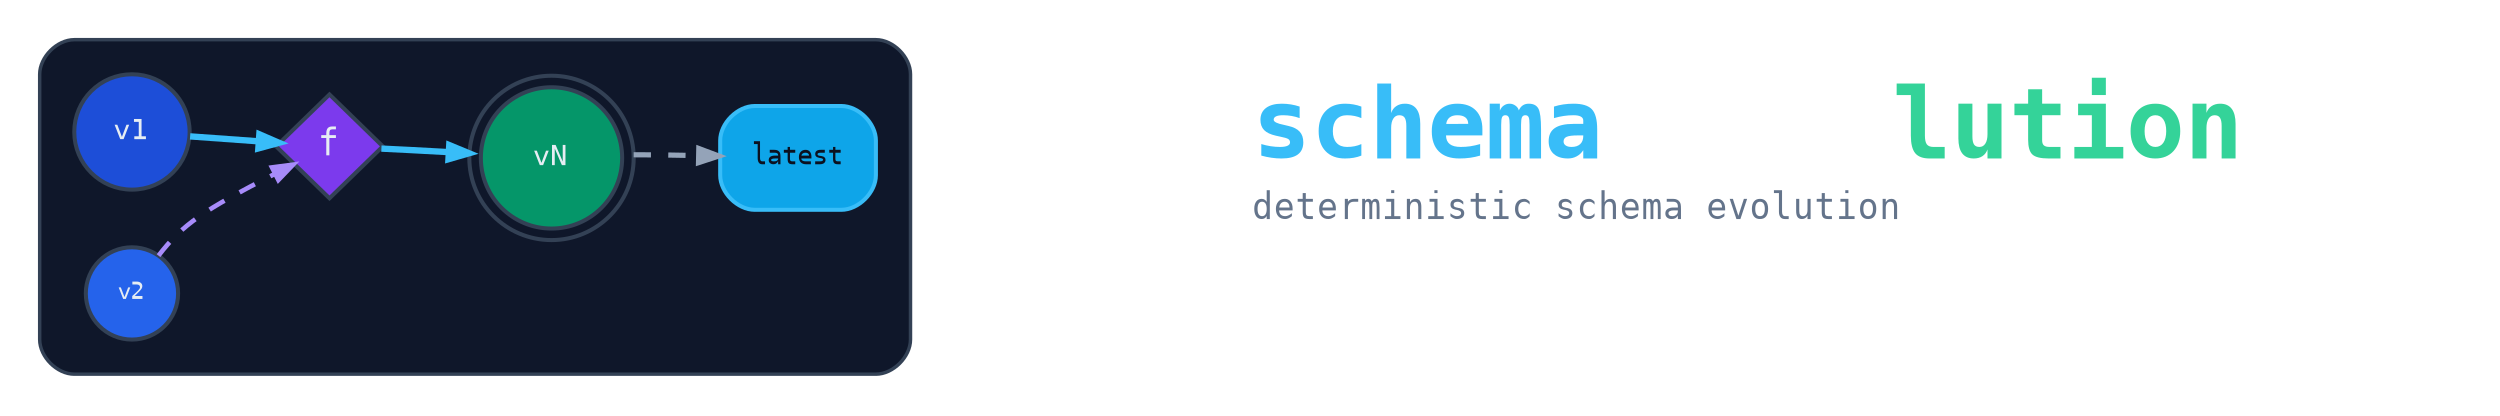
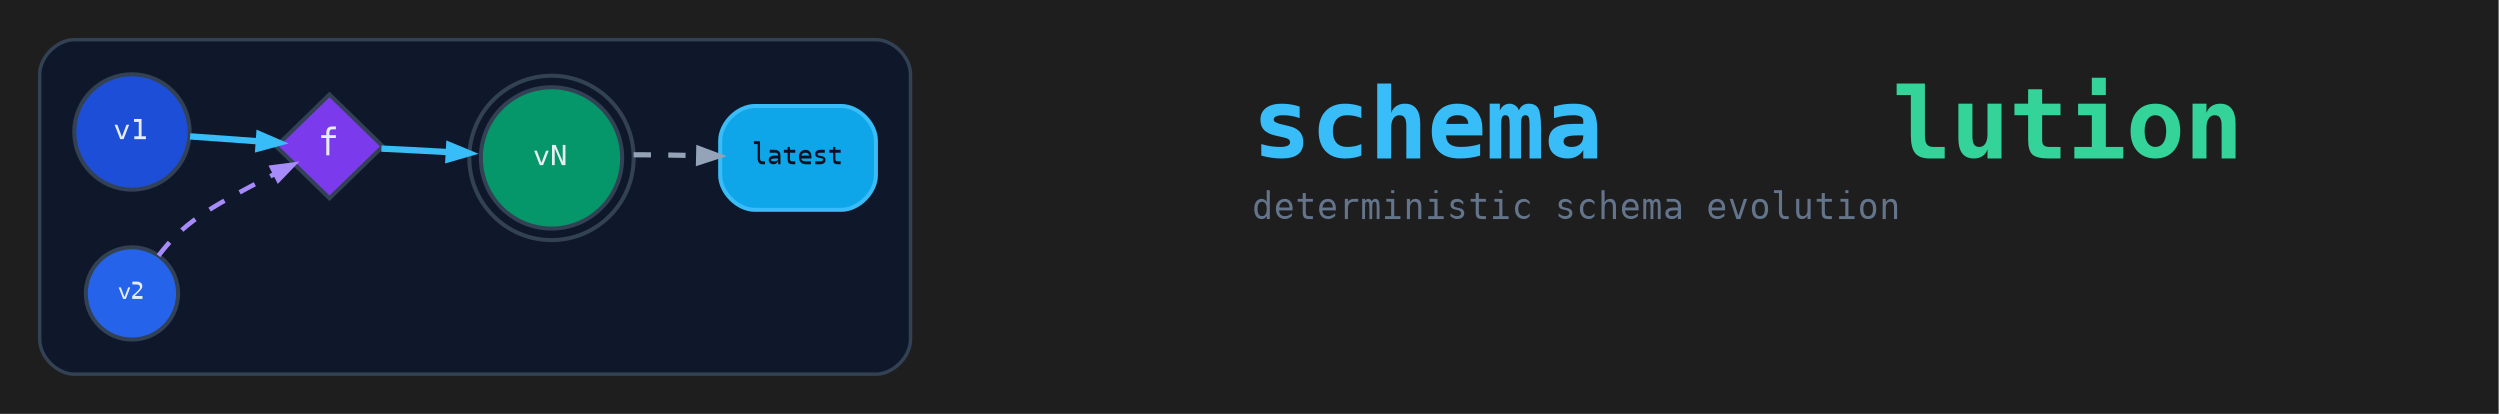
<svg xmlns="http://www.w3.org/2000/svg" xmlns:xlink="http://www.w3.org/1999/xlink" width="867" height="144" viewBox="0 0 867 144">
  <defs>
    <g>
      <g id="glyph-0-0">
        <path d="M 0.484 -5 L 1.422 -5 L 3.016 -0.797 L 4.594 -5 L 5.531 -5 L 3.594 0 L 2.438 0 Z M 0.484 -5 " />
      </g>
      <g id="glyph-0-1">
        <path d="M 1.312 -1 L 2.859 -1 L 2.859 -6 L 1.203 -6 L 1.203 -7 L 3.828 -7 L 3.828 -1 L 5.344 -1 L 5.344 0 L 1.312 0 Z M 1.312 -1 " />
      </g>
      <g id="glyph-0-2">
        <path d="M 0.672 -7 L 1.922 -7 L 4.391 -1.234 L 4.391 -7 L 5.344 -7 L 5.344 0 L 4.094 0 L 1.625 -5.766 L 1.625 0 L 0.672 0 Z M 0.672 -7 " />
      </g>
      <g id="glyph-1-0">
        <path d="M 6.234 -10 L 6.234 -9 L 5 -9 C 4.613 -9 4.344 -8.898 4.188 -8.703 C 4.039 -8.516 3.969 -8.18 3.969 -7.703 L 3.969 -7 L 6.234 -7 L 6.234 -6 L 3.969 -6 L 3.969 0 L 2.891 0 L 2.891 -6 L 1.141 -6 L 1.141 -7 L 2.891 -7 L 2.891 -7.547 C 2.891 -8.391 3.055 -9.008 3.391 -9.406 C 3.723 -9.801 4.238 -10 4.938 -10 Z M 6.234 -10 " />
      </g>
      <g id="glyph-1-1">
        <path d="M 5.031 -5.922 L 5.031 -10 L 6.109 -10 L 6.109 0 L 5.031 0 L 5.031 -1.078 C 4.852 -0.723 4.613 -0.453 4.312 -0.266 C 4.008 -0.086 3.664 0 3.281 0 C 2.477 0 1.848 -0.312 1.391 -0.938 C 0.941 -1.562 0.719 -2.426 0.719 -3.531 C 0.719 -4.613 0.945 -5.461 1.406 -6.078 C 1.863 -6.691 2.488 -7 3.281 -7 C 3.676 -7 4.02 -6.906 4.312 -6.719 C 4.613 -6.539 4.852 -6.273 5.031 -5.922 Z M 1.859 -3.5 C 1.859 -2.676 1.988 -2.051 2.25 -1.625 C 2.52 -1.207 2.914 -1 3.438 -1 C 3.957 -1 4.352 -1.207 4.625 -1.625 C 4.895 -2.051 5.031 -2.676 5.031 -3.5 C 5.031 -4.32 4.895 -4.941 4.625 -5.359 C 4.352 -5.785 3.957 -6 3.438 -6 C 2.914 -6 2.52 -5.785 2.25 -5.359 C 1.988 -4.941 1.859 -4.32 1.859 -3.5 Z M 1.859 -3.5 " />
      </g>
      <g id="glyph-1-2">
        <path d="M 6.516 -3.625 L 6.516 -3 L 1.844 -3 L 1.844 -2.984 C 1.844 -2.348 2.031 -1.859 2.406 -1.516 C 2.781 -1.172 3.305 -1 3.984 -1 C 4.328 -1 4.688 -1.082 5.062 -1.25 C 5.438 -1.414 5.836 -1.664 6.266 -2 L 6.266 -1 C 5.859 -0.664 5.461 -0.414 5.078 -0.25 C 4.691 -0.082 4.32 0 3.969 0 C 2.945 0 2.148 -0.305 1.578 -0.922 C 1.004 -1.547 0.719 -2.406 0.719 -3.5 C 0.719 -4.562 1 -5.41 1.562 -6.047 C 2.125 -6.68 2.875 -7 3.812 -7 C 4.645 -7 5.301 -6.695 5.781 -6.094 C 6.27 -5.488 6.516 -4.664 6.516 -3.625 Z M 5.438 -4 C 5.426 -4.656 5.273 -5.148 4.984 -5.484 C 4.703 -5.828 4.297 -6 3.766 -6 C 3.242 -6 2.816 -5.82 2.484 -5.469 C 2.148 -5.113 1.953 -4.617 1.891 -3.984 Z M 5.438 -4 " />
      </g>
      <g id="glyph-1-3">
        <path d="M 3.594 -9 L 3.594 -7 L 6.047 -7 L 6.047 -6 L 3.594 -6 L 3.594 -2.344 C 3.594 -1.844 3.68 -1.492 3.859 -1.297 C 4.047 -1.098 4.367 -1 4.828 -1 L 6.047 -1 L 6.047 0 L 4.734 0 C 3.922 0 3.348 -0.172 3.016 -0.516 C 2.68 -0.867 2.516 -1.477 2.516 -2.344 L 2.516 -6 L 0.766 -6 L 0.766 -7 L 2.516 -7 L 2.516 -9 Z M 3.594 -9 " />
      </g>
      <g id="glyph-1-4">
        <path d="M 6.766 -6 C 6.535 -6 6.301 -6 6.062 -6 C 5.82 -6 5.562 -6 5.281 -6 C 4.602 -6 4.086 -5.805 3.734 -5.422 C 3.379 -5.035 3.203 -4.484 3.203 -3.766 L 3.203 0 L 2.125 0 L 2.125 -7 L 3.203 -7 L 3.203 -6 C 3.379 -6.32 3.656 -6.566 4.031 -6.734 C 4.406 -6.91 4.848 -7 5.359 -7 C 5.629 -7 5.879 -7 6.109 -7 C 6.336 -7 6.555 -7 6.766 -7 Z M 6.766 -6 " />
      </g>
      <g id="glyph-1-5">
        <path d="M 3.969 -6.109 C 4.102 -6.41 4.27 -6.633 4.469 -6.781 C 4.676 -6.926 4.926 -7 5.219 -7 C 5.738 -7 6.109 -6.781 6.328 -6.344 C 6.547 -5.914 6.656 -5.109 6.656 -3.922 L 6.656 0 L 5.672 0 L 5.672 -3.875 C 5.672 -4.832 5.617 -5.426 5.516 -5.656 C 5.41 -5.883 5.223 -6 4.953 -6 C 4.629 -6 4.41 -5.875 4.297 -5.625 C 4.18 -5.375 4.125 -4.789 4.125 -3.875 L 4.125 0 L 3.141 0 L 3.141 -3.875 C 3.141 -4.844 3.082 -5.438 2.969 -5.656 C 2.863 -5.883 2.664 -6 2.375 -6 C 2.094 -6 1.895 -5.875 1.781 -5.625 C 1.676 -5.375 1.625 -4.789 1.625 -3.875 L 1.625 0 L 0.641 0 L 0.641 -7 L 1.625 -7 L 1.625 -6.25 C 1.75 -6.488 1.91 -6.672 2.109 -6.797 C 2.305 -6.93 2.523 -7 2.766 -7 C 3.066 -7 3.316 -6.926 3.516 -6.781 C 3.711 -6.633 3.863 -6.41 3.969 -6.109 Z M 3.969 -6.109 " />
      </g>
      <g id="glyph-1-6">
        <path d="M 1.5 -7 L 4.266 -7 L 4.266 -1 L 6.406 -1 L 6.406 0 L 1.047 0 L 1.047 -1 L 3.188 -1 L 3.188 -6 L 1.5 -6 Z M 3.188 -10 L 4.266 -10 L 4.266 -9 L 3.188 -9 Z M 3.188 -10 " />
      </g>
      <g id="glyph-1-7">
        <path d="M 6.156 -4.219 L 6.156 0 L 5.078 0 L 5.078 -4.219 C 5.078 -4.832 4.973 -5.281 4.766 -5.562 C 4.555 -5.852 4.234 -6 3.797 -6 C 3.285 -6 2.895 -5.812 2.625 -5.438 C 2.352 -5.07 2.219 -4.539 2.219 -3.844 L 2.219 0 L 1.141 0 L 1.141 -7 L 2.219 -7 L 2.219 -5.781 C 2.406 -6.176 2.66 -6.477 2.984 -6.688 C 3.316 -6.895 3.711 -7 4.172 -7 C 4.836 -7 5.332 -6.77 5.656 -6.312 C 5.988 -5.852 6.156 -5.156 6.156 -4.219 Z M 6.156 -4.219 " />
      </g>
      <g id="glyph-1-8">
        <path d="M 5.703 -6 L 5.703 -5 C 5.391 -5.332 5.078 -5.582 4.766 -5.75 C 4.453 -5.914 4.133 -6 3.812 -6 C 3.32 -6 2.957 -5.914 2.719 -5.75 C 2.477 -5.582 2.359 -5.328 2.359 -4.984 C 2.359 -4.68 2.445 -4.453 2.625 -4.297 C 2.801 -4.148 3.25 -4.004 3.969 -3.859 L 4.406 -3.797 C 4.938 -3.691 5.336 -3.488 5.609 -3.188 C 5.891 -2.895 6.031 -2.508 6.031 -2.031 C 6.031 -1.395 5.801 -0.895 5.344 -0.531 C 4.883 -0.176 4.242 0 3.422 0 C 3.098 0 2.758 -0.082 2.406 -0.25 C 2.051 -0.414 1.664 -0.664 1.25 -1 L 1.25 -2 C 1.656 -1.664 2.039 -1.414 2.406 -1.25 C 2.77 -1.082 3.117 -1 3.453 -1 C 3.93 -1 4.301 -1.094 4.562 -1.281 C 4.82 -1.477 4.953 -1.754 4.953 -2.109 C 4.953 -2.609 4.473 -2.957 3.516 -3.156 L 3.469 -3.172 L 3.062 -3.234 C 2.438 -3.359 1.977 -3.562 1.688 -3.844 C 1.406 -4.133 1.266 -4.531 1.266 -5.031 C 1.266 -5.656 1.477 -6.141 1.906 -6.484 C 2.332 -6.828 2.941 -7 3.734 -7 C 4.086 -7 4.426 -6.914 4.75 -6.75 C 5.07 -6.582 5.391 -6.332 5.703 -6 Z M 5.703 -6 " />
      </g>
      <g id="glyph-1-9">
        <path d="M 6.219 -1 C 5.926 -0.664 5.625 -0.414 5.312 -0.25 C 5.008 -0.082 4.703 0 4.391 0 C 3.367 0 2.57 -0.305 2 -0.922 C 1.426 -1.547 1.141 -2.406 1.141 -3.5 C 1.141 -4.594 1.426 -5.445 2 -6.062 C 2.57 -6.688 3.367 -7 4.391 -7 C 4.703 -7 5.008 -6.914 5.312 -6.75 C 5.613 -6.594 5.914 -6.344 6.219 -6 L 6.219 -5 C 5.938 -5.352 5.648 -5.609 5.359 -5.766 C 5.078 -5.922 4.754 -6 4.391 -6 C 3.711 -6 3.191 -5.781 2.828 -5.344 C 2.461 -4.914 2.281 -4.301 2.281 -3.5 C 2.281 -2.695 2.461 -2.078 2.828 -1.641 C 3.191 -1.211 3.711 -1 4.391 -1 C 4.766 -1 5.098 -1.078 5.391 -1.234 C 5.691 -1.398 5.969 -1.656 6.219 -2 Z M 6.219 -1 " />
      </g>
      <g id="glyph-1-10">
</g>
      <g id="glyph-1-11">
        <path d="M 6.156 -4.219 L 6.156 0 L 5.078 0 L 5.078 -4.219 C 5.078 -4.832 4.973 -5.281 4.766 -5.562 C 4.555 -5.852 4.234 -6 3.797 -6 C 3.285 -6 2.895 -5.812 2.625 -5.438 C 2.352 -5.07 2.219 -4.539 2.219 -3.844 L 2.219 0 L 1.141 0 L 1.141 -10 L 2.219 -10 L 2.219 -5.781 C 2.406 -6.176 2.66 -6.477 2.984 -6.688 C 3.316 -6.895 3.711 -7 4.172 -7 C 4.836 -7 5.332 -6.77 5.656 -6.312 C 5.988 -5.852 6.156 -5.156 6.156 -4.219 Z M 6.156 -4.219 " />
      </g>
      <g id="glyph-1-12">
        <path d="M 4.109 -3 L 3.75 -3 C 3.125 -3 2.648 -2.91 2.328 -2.734 C 2.016 -2.566 1.859 -2.312 1.859 -1.969 C 1.859 -1.664 1.977 -1.426 2.219 -1.25 C 2.457 -1.082 2.785 -1 3.203 -1 C 3.797 -1 4.266 -1.16 4.609 -1.484 C 4.953 -1.805 5.125 -2.25 5.125 -2.812 L 5.125 -3 Z M 6.203 -3.531 L 6.203 0 L 5.125 0 L 5.125 -1.188 C 4.895 -0.781 4.602 -0.477 4.25 -0.281 C 3.906 -0.094 3.484 0 2.984 0 C 2.316 0 1.781 -0.172 1.375 -0.516 C 0.977 -0.867 0.781 -1.336 0.781 -1.922 C 0.781 -2.609 1.023 -3.125 1.516 -3.469 C 2.004 -3.82 2.723 -4 3.672 -4 L 5.125 -4 L 5.125 -4.328 C 5.125 -4.91 4.988 -5.332 4.719 -5.594 C 4.457 -5.863 4.039 -6 3.469 -6 C 3.102 -6 2.734 -6 2.359 -6 C 1.984 -6 1.617 -6 1.266 -6 L 1.266 -7 C 1.66 -7 2.039 -7 2.406 -7 C 2.77 -7 3.125 -7 3.469 -7 C 4.008 -7 4.473 -6.906 4.859 -6.719 C 5.242 -6.531 5.555 -6.25 5.797 -5.875 C 5.941 -5.645 6.047 -5.363 6.109 -5.031 C 6.172 -4.695 6.203 -4.195 6.203 -3.531 Z M 6.203 -3.531 " />
      </g>
      <g id="glyph-1-13">
        <path d="M 0.594 -7 L 1.703 -7 L 3.609 -1.125 L 5.516 -7 L 6.641 -7 L 4.312 0 L 2.922 0 Z M 0.594 -7 " />
      </g>
      <g id="glyph-1-14">
        <path d="M 3.609 -6 C 3.066 -6 2.656 -5.785 2.375 -5.359 C 2.094 -4.941 1.953 -4.32 1.953 -3.5 C 1.953 -2.676 2.094 -2.051 2.375 -1.625 C 2.656 -1.207 3.066 -1 3.609 -1 C 4.16 -1 4.578 -1.207 4.859 -1.625 C 5.141 -2.051 5.281 -2.676 5.281 -3.5 C 5.281 -4.32 5.141 -4.941 4.859 -5.359 C 4.578 -5.785 4.16 -6 3.609 -6 Z M 3.609 -7 C 4.516 -7 5.207 -6.695 5.688 -6.094 C 6.176 -5.5 6.422 -4.633 6.422 -3.5 C 6.422 -2.363 6.18 -1.492 5.703 -0.891 C 5.223 -0.297 4.523 0 3.609 0 C 2.691 0 1.992 -0.297 1.516 -0.891 C 1.035 -1.492 0.797 -2.363 0.797 -3.5 C 0.797 -4.633 1.035 -5.5 1.516 -6.094 C 1.992 -6.695 2.691 -7 3.609 -7 Z M 3.609 -7 " />
      </g>
      <g id="glyph-1-15">
        <path d="M 3.75 -2.578 C 3.75 -2.055 3.836 -1.66 4.016 -1.391 C 4.191 -1.129 4.453 -1 4.797 -1 L 6.062 -1 L 6.062 0 L 4.688 0 C 4.039 0 3.539 -0.223 3.188 -0.672 C 2.844 -1.117 2.672 -1.754 2.672 -2.578 L 2.672 -9 L 0.938 -9 L 0.938 -10 L 3.75 -10 Z M 3.75 -2.578 " />
      </g>
      <g id="glyph-1-16">
        <path d="M 1.141 -2.781 L 1.141 -7 L 2.219 -7 L 2.219 -2.781 C 2.219 -2.164 2.32 -1.711 2.531 -1.422 C 2.738 -1.141 3.062 -1 3.5 -1 C 4.008 -1 4.398 -1.18 4.672 -1.547 C 4.941 -1.922 5.078 -2.457 5.078 -3.156 L 5.078 -7 L 6.156 -7 L 6.156 0 L 5.078 0 L 5.078 -1.219 C 4.891 -0.82 4.629 -0.52 4.297 -0.312 C 3.961 -0.102 3.578 0 3.141 0 C 2.461 0 1.957 -0.227 1.625 -0.688 C 1.301 -1.145 1.141 -1.844 1.141 -2.781 Z M 1.141 -2.781 " />
      </g>
      <g id="glyph-2-0">
        <path d="M 2.812 -2.188 C 2.812 -1.789 2.875 -1.492 3 -1.297 C 3.133 -1.098 3.332 -1 3.594 -1 L 4.547 -1 L 4.547 0 L 3.516 0 C 3.035 0 2.66 -0.188 2.391 -0.562 C 2.129 -0.945 2 -1.488 2 -2.188 L 2 -7 L 0.703 -7 L 0.703 -8 L 2.812 -8 Z M 2.812 -2.188 " />
      </g>
      <g id="glyph-2-1">
        <path d="M 3.078 -2 L 2.812 -2 C 2.344 -2 1.988 -1.953 1.75 -1.859 C 1.508 -1.773 1.391 -1.648 1.391 -1.484 C 1.391 -1.328 1.477 -1.207 1.656 -1.125 C 1.832 -1.039 2.082 -1 2.406 -1 C 2.852 -1 3.203 -1.078 3.453 -1.234 C 3.711 -1.398 3.844 -1.625 3.844 -1.906 L 3.844 -2 Z M 4.656 -2.531 L 4.656 0 L 3.844 0 L 3.844 -1.094 C 3.664 -0.719 3.445 -0.441 3.188 -0.266 C 2.926 -0.086 2.609 0 2.234 0 C 1.734 0 1.332 -0.129 1.031 -0.391 C 0.727 -0.648 0.578 -1.004 0.578 -1.453 C 0.578 -1.953 0.758 -2.332 1.125 -2.594 C 1.5 -2.863 2.039 -3 2.75 -3 L 3.844 -3 L 3.844 -3.156 C 3.844 -3.445 3.742 -3.66 3.547 -3.797 C 3.348 -3.93 3.031 -4 2.594 -4 C 2.32 -4 2.047 -4 1.766 -4 C 1.484 -4 1.207 -4 0.938 -4 L 0.938 -5 C 1.238 -5 1.523 -5 1.797 -5 C 2.066 -5 2.332 -5 2.594 -5 C 3.008 -5 3.359 -4.93 3.641 -4.797 C 3.93 -4.66 4.164 -4.461 4.344 -4.203 C 4.457 -4.035 4.535 -3.832 4.578 -3.594 C 4.629 -3.363 4.656 -3.008 4.656 -2.531 Z M 4.656 -2.531 " />
      </g>
      <g id="glyph-2-2">
        <path d="M 2.703 -6 L 2.703 -5 L 4.531 -5 L 4.531 -4 L 2.703 -4 L 2.703 -1.797 C 2.703 -1.504 2.77 -1.297 2.906 -1.172 C 3.039 -1.055 3.281 -1 3.625 -1 L 4.531 -1 L 4.531 0 L 3.547 0 C 2.941 0 2.516 -0.133 2.266 -0.406 C 2.016 -0.676 1.891 -1.141 1.891 -1.797 L 1.891 -4 L 0.578 -4 L 0.578 -5 L 1.891 -5 L 1.891 -6 Z M 2.703 -6 " />
      </g>
      <g id="glyph-2-3">
        <path d="M 4.891 -2.625 L 4.891 -2 L 1.391 -2 L 1.391 -1.984 C 1.391 -1.672 1.531 -1.426 1.812 -1.25 C 2.094 -1.082 2.488 -1 3 -1 C 3.25 -1 3.516 -1 3.797 -1 C 4.078 -1 4.379 -1 4.703 -1 L 4.703 0 C 4.391 0 4.094 0 3.812 0 C 3.531 0 3.254 0 2.984 0 C 2.223 0 1.625 -0.219 1.188 -0.656 C 0.758 -1.102 0.547 -1.719 0.547 -2.5 C 0.547 -3.258 0.754 -3.863 1.172 -4.312 C 1.598 -4.77 2.16 -5 2.859 -5 C 3.492 -5 3.988 -4.785 4.344 -4.359 C 4.707 -3.941 4.891 -3.363 4.891 -2.625 Z M 4.078 -3 C 4.066 -3.32 3.953 -3.566 3.734 -3.734 C 3.523 -3.91 3.223 -4 2.828 -4 C 2.441 -4 2.117 -3.91 1.859 -3.734 C 1.609 -3.555 1.461 -3.305 1.422 -2.984 Z M 4.078 -3 " />
      </g>
      <g id="glyph-2-4">
        <path d="M 4.281 -5 L 4.281 -4 C 4.051 -4 3.816 -4 3.578 -4 C 3.336 -4 3.098 -4 2.859 -4 C 2.492 -4 2.219 -3.953 2.031 -3.859 C 1.852 -3.773 1.766 -3.645 1.766 -3.469 C 1.766 -3.301 1.832 -3.176 1.969 -3.094 C 2.102 -3.008 2.441 -2.93 2.984 -2.859 L 3.312 -2.797 C 3.707 -2.723 4.008 -2.578 4.219 -2.359 C 4.426 -2.141 4.531 -1.852 4.531 -1.5 C 4.531 -1.031 4.359 -0.66 4.016 -0.391 C 3.672 -0.129 3.188 0 2.562 0 C 2.32 0 2.066 0 1.797 0 C 1.535 0 1.25 0 0.938 0 L 0.938 -1 C 1.238 -1 1.523 -1 1.797 -1 C 2.078 -1 2.336 -1 2.578 -1 C 2.93 -1 3.207 -1.051 3.406 -1.156 C 3.602 -1.258 3.703 -1.41 3.703 -1.609 C 3.703 -1.879 3.344 -2.066 2.625 -2.172 L 2.594 -2.172 L 2.297 -2.234 C 1.828 -2.328 1.484 -2.477 1.266 -2.688 C 1.055 -2.895 0.953 -3.18 0.953 -3.547 C 0.953 -4.016 1.109 -4.375 1.422 -4.625 C 1.742 -4.875 2.203 -5 2.797 -5 C 3.066 -5 3.32 -5 3.562 -5 C 3.801 -5 4.039 -5 4.281 -5 Z M 4.281 -5 " />
      </g>
      <g id="glyph-3-0">
</g>
      <g id="glyph-4-0">
        <path d="M 16.453 -18 L 16.453 -14 C 15.555 -14.332 14.625 -14.582 13.656 -14.75 C 12.688 -14.914 11.711 -15 10.734 -15 C 9.648 -15 8.832 -14.867 8.281 -14.609 C 7.727 -14.348 7.453 -13.957 7.453 -13.438 C 7.453 -12.707 8.633 -12.113 11 -11.656 L 11.188 -11.609 L 12.578 -11.281 C 14.348 -10.875 15.645 -10.211 16.469 -9.297 C 17.301 -8.391 17.719 -7.156 17.719 -5.594 C 17.719 -3.727 17.086 -2.328 15.828 -1.391 C 14.578 -0.461 12.688 0 10.156 0 C 9.039 0 7.895 -0.082 6.719 -0.25 C 5.551 -0.414 4.363 -0.664 3.156 -1 L 3.156 -5 C 4.227 -4.676 5.316 -4.426 6.422 -4.25 C 7.535 -4.082 8.613 -4 9.656 -4 C 10.789 -4 11.648 -4.133 12.234 -4.406 C 12.828 -4.676 13.125 -5.066 13.125 -5.578 C 13.125 -6.086 12.914 -6.477 12.5 -6.75 C 12.082 -7.02 11.098 -7.305 9.547 -7.609 L 8.203 -7.906 C 6.348 -8.32 4.992 -8.969 4.141 -9.844 C 3.285 -10.727 2.859 -11.914 2.859 -13.406 C 2.859 -15.176 3.504 -16.551 4.797 -17.531 C 6.098 -18.508 7.922 -19 10.266 -19 C 11.316 -19 12.363 -18.914 13.406 -18.75 C 14.445 -18.582 15.461 -18.332 16.453 -18 Z M 16.453 -18 " />
      </g>
      <g id="glyph-4-1">
        <path d="M 17.609 -1 C 16.785 -0.664 15.906 -0.414 14.969 -0.25 C 14.031 -0.082 13.02 0 11.938 0 C 9.07 0 6.832 -0.836 5.219 -2.516 C 3.602 -4.191 2.797 -6.516 2.797 -9.484 C 2.797 -12.461 3.609 -14.789 5.234 -16.469 C 6.859 -18.156 9.102 -19 11.969 -19 C 12.969 -19 13.926 -18.914 14.844 -18.75 C 15.77 -18.594 16.691 -18.344 17.609 -18 L 17.609 -14 C 16.898 -14.32 16.125 -14.566 15.281 -14.734 C 14.438 -14.91 13.555 -15 12.641 -15 C 11.066 -15 9.852 -14.52 9 -13.562 C 8.145 -12.602 7.719 -11.242 7.719 -9.484 C 7.719 -7.723 8.145 -6.367 9 -5.422 C 9.852 -4.473 11.066 -4 12.641 -4 C 13.586 -4 14.469 -4.082 15.281 -4.25 C 16.102 -4.414 16.879 -4.664 17.609 -5 Z M 17.609 -1 " />
      </g>
      <g id="glyph-4-2">
        <path d="M 17.781 -12.016 L 17.781 0 L 12.953 0 L 12.953 -11.281 C 12.953 -12.613 12.758 -13.566 12.375 -14.141 C 12 -14.711 11.379 -15 10.516 -15 C 9.629 -15 8.938 -14.609 8.438 -13.828 C 7.938 -13.055 7.688 -11.977 7.688 -10.594 L 7.688 0 L 2.859 0 L 2.859 -26 L 7.688 -26 L 7.688 -15.75 C 8.031 -16.781 8.613 -17.578 9.438 -18.141 C 10.27 -18.711 11.273 -19 12.453 -19 C 14.211 -19 15.539 -18.41 16.438 -17.234 C 17.332 -16.066 17.781 -14.328 17.781 -12.016 Z M 17.781 -12.016 " />
      </g>
      <g id="glyph-4-3">
        <path d="M 18.297 -1 C 17.172 -0.664 16.02 -0.414 14.844 -0.25 C 13.664 -0.082 12.426 0 11.125 0 C 8.02 0 5.645 -0.805 4 -2.422 C 2.352 -4.047 1.531 -6.383 1.531 -9.438 C 1.531 -12.383 2.32 -14.711 3.906 -16.422 C 5.488 -18.141 7.645 -19 10.375 -19 C 13.133 -19 15.273 -18.223 16.797 -16.672 C 18.316 -15.129 19.078 -12.957 19.078 -10.156 L 19.078 -8 L 6.469 -8 C 6.477 -6.656 6.91 -5.648 7.766 -4.984 C 8.617 -4.328 9.891 -4 11.578 -4 C 12.703 -4 13.805 -4.078 14.891 -4.234 C 15.973 -4.398 17.109 -4.656 18.297 -5 Z M 14.172 -12 C 14.148 -12.988 13.82 -13.734 13.188 -14.234 C 12.551 -14.742 11.613 -15 10.375 -15 C 9.258 -15 8.367 -14.738 7.703 -14.219 C 7.047 -13.695 6.656 -12.953 6.531 -11.984 Z M 14.172 -12 " />
      </g>
      <g id="glyph-4-4">
        <path d="M 11.453 -16.672 C 11.816 -17.461 12.281 -18.047 12.844 -18.422 C 13.406 -18.805 14.098 -19 14.922 -19 C 16.523 -19 17.633 -18.43 18.25 -17.297 C 18.863 -16.16 19.172 -13.797 19.172 -10.203 L 19.172 0 L 15.188 0 L 15.188 -11.625 C 15.188 -12.969 15.082 -13.863 14.875 -14.312 C 14.664 -14.77 14.285 -15 13.734 -15 C 13.172 -15 12.781 -14.766 12.562 -14.297 C 12.344 -13.836 12.234 -12.945 12.234 -11.625 L 12.234 0 L 8.297 0 L 8.297 -11.625 C 8.297 -12.945 8.188 -13.836 7.969 -14.297 C 7.75 -14.766 7.359 -15 6.797 -15 C 6.242 -15 5.863 -14.77 5.656 -14.312 C 5.445 -13.863 5.344 -12.969 5.344 -11.625 L 5.344 0 L 1.359 0 L 1.359 -19 L 4.891 -19 L 4.891 -16.578 C 5.172 -17.328 5.613 -17.914 6.219 -18.344 C 6.832 -18.781 7.516 -19 8.266 -19 C 9.016 -19 9.695 -18.77 10.312 -18.312 C 10.938 -17.863 11.316 -17.316 11.453 -16.672 Z M 11.453 -16.672 " />
      </g>
      <g id="glyph-4-5">
        <path d="M 11.625 -8 C 9.801 -8 8.531 -7.836 7.812 -7.516 C 7.094 -7.203 6.734 -6.66 6.734 -5.891 C 6.734 -5.305 6.984 -4.844 7.484 -4.5 C 7.984 -4.164 8.66 -4 9.516 -4 C 10.797 -4 11.789 -4.328 12.5 -4.984 C 13.207 -5.648 13.562 -6.578 13.562 -7.766 L 13.562 -8 Z M 18.391 -10.141 L 18.391 0 L 13.562 0 L 13.562 -2.875 C 12.977 -1.957 12.223 -1.25 11.297 -0.75 C 10.379 -0.25 9.367 0 8.266 0 C 6.148 0 4.504 -0.523 3.328 -1.578 C 2.148 -2.641 1.562 -4.113 1.562 -6 C 1.562 -8.051 2.266 -9.562 3.672 -10.531 C 5.078 -11.508 7.25 -12 10.188 -12 L 13.562 -12 L 13.562 -13.188 C 13.562 -13.781 13.273 -14.227 12.703 -14.531 C 12.129 -14.844 11.289 -15 10.188 -15 C 9.031 -15 7.906 -14.914 6.812 -14.75 C 5.727 -14.594 4.594 -14.344 3.406 -14 L 3.406 -18 C 4.477 -18.344 5.566 -18.594 6.672 -18.75 C 7.773 -18.914 8.945 -19 10.188 -19 C 13.207 -19 15.328 -18.352 16.547 -17.062 C 17.773 -15.77 18.391 -13.461 18.391 -10.141 Z M 18.391 -10.141 " />
      </g>
      <g id="glyph-4-6">
        <path d="M 6.422 -7.938 L 6.422 -22 L 1.5 -22 L 1.5 -26 L 11.297 -26 L 11.297 -7.938 C 11.297 -6.508 11.52 -5.492 11.969 -4.891 C 12.426 -4.297 13.195 -4 14.281 -4 L 18.156 -4 L 18.156 0 L 12.922 0 C 10.609 0 8.945 -0.609 7.938 -1.828 C 6.926 -3.055 6.422 -5.094 6.422 -7.938 Z M 6.422 -7.938 " />
      </g>
      <g id="glyph-4-7">
        <path d="M 2.656 -6.969 L 2.656 -19 L 7.516 -19 L 7.516 -7.719 C 7.516 -6.383 7.703 -5.43 8.078 -4.859 C 8.453 -4.285 9.078 -4 9.953 -4 C 10.828 -4 11.508 -4.383 12 -5.156 C 12.5 -5.926 12.75 -7.004 12.75 -8.391 L 12.75 -19 L 17.609 -19 L 17.609 0 L 12.75 0 L 12.75 -3.141 C 12.406 -2.141 11.82 -1.363 11 -0.812 C 10.176 -0.27 9.18 0 8.016 0 C 6.242 0 4.906 -0.582 4 -1.75 C 3.102 -2.926 2.656 -4.664 2.656 -6.969 Z M 2.656 -6.969 " />
      </g>
      <g id="glyph-4-8">
        <path d="M 11.453 -24 L 11.453 -19 L 17.812 -19 L 17.812 -15 L 11.453 -15 L 11.453 -6.297 C 11.453 -5.473 11.656 -4.883 12.062 -4.531 C 12.469 -4.176 13.141 -4 14.078 -4 L 17.812 -4 L 17.812 0 L 13.734 0 C 10.941 0 9.051 -0.461 8.062 -1.391 C 7.082 -2.316 6.594 -4.031 6.594 -6.531 L 6.594 -15 L 1.844 -15 L 1.844 -19 L 6.594 -19 L 6.594 -24 Z M 11.453 -24 " />
      </g>
      <g id="glyph-4-9">
        <path d="M 3.672 -19 L 13.297 -19 L 13.297 -4 L 19.344 -4 L 19.344 0 L 2.375 0 L 2.375 -4 L 8.438 -4 L 8.438 -15 L 3.672 -15 Z M 8.438 -28 L 13.297 -28 L 13.297 -22 L 8.438 -22 Z M 8.438 -28 " />
      </g>
      <g id="glyph-4-10">
        <path d="M 10.219 -15 C 9.062 -15 8.148 -14.516 7.484 -13.547 C 6.816 -12.578 6.484 -11.227 6.484 -9.5 C 6.484 -7.77 6.816 -6.422 7.484 -5.453 C 8.148 -4.484 9.062 -4 10.219 -4 C 11.395 -4 12.316 -4.484 12.984 -5.453 C 13.648 -6.422 13.984 -7.77 13.984 -9.5 C 13.984 -11.227 13.648 -12.578 12.984 -13.547 C 12.316 -14.516 11.395 -15 10.219 -15 Z M 1.625 -9.5 C 1.625 -12.414 2.398 -14.727 3.953 -16.438 C 5.516 -18.145 7.602 -19 10.219 -19 C 12.852 -19 14.945 -18.145 16.5 -16.438 C 18.062 -14.727 18.844 -12.414 18.844 -9.5 C 18.844 -6.582 18.062 -4.27 16.5 -2.562 C 14.945 -0.852 12.852 0 10.219 0 C 7.602 0 5.516 -0.852 3.953 -2.562 C 2.398 -4.27 1.625 -6.582 1.625 -9.5 Z M 1.625 -9.5 " />
      </g>
      <g id="glyph-4-11">
        <path d="M 17.781 -12 L 17.781 0 L 12.953 0 L 12.953 -11.25 C 12.953 -12.594 12.758 -13.551 12.375 -14.125 C 12 -14.707 11.379 -15 10.516 -15 C 9.641 -15 8.945 -14.609 8.438 -13.828 C 7.938 -13.047 7.688 -11.961 7.688 -10.578 L 7.688 0 L 2.859 0 L 2.859 -19 L 7.688 -19 L 7.688 -15.812 C 8.031 -16.82 8.613 -17.602 9.438 -18.156 C 10.27 -18.719 11.273 -19 12.453 -19 C 14.211 -19 15.539 -18.41 16.438 -17.234 C 17.332 -16.066 17.781 -14.32 17.781 -12 Z M 17.781 -12 " />
      </g>
      <g id="glyph-5-0">
        <path d="M 0.391 -4 L 1.141 -4 L 2.406 -0.641 L 3.688 -4 L 4.422 -4 L 2.875 0 L 1.953 0 Z M 0.391 -4 " />
      </g>
      <g id="glyph-5-1">
        <path d="M 1.453 -1 L 4.141 -1 L 4.141 0 L 0.594 0 L 0.594 -1 C 1.082 -1.445 1.508 -1.836 1.875 -2.172 C 2.238 -2.516 2.488 -2.758 2.625 -2.906 C 2.883 -3.176 3.062 -3.395 3.156 -3.562 C 3.25 -3.738 3.297 -3.914 3.297 -4.094 C 3.297 -4.375 3.195 -4.594 3 -4.75 C 2.812 -4.914 2.551 -5 2.219 -5 C 1.977 -5 1.727 -5 1.469 -5 C 1.207 -5 0.93 -5 0.641 -5 L 0.641 -6 C 0.91 -6 1.172 -6 1.422 -6 C 1.68 -6 1.941 -6 2.203 -6 C 2.766 -6 3.219 -5.852 3.562 -5.562 C 3.914 -5.281 4.094 -4.906 4.094 -4.438 C 4.094 -4.195 4.035 -3.957 3.922 -3.719 C 3.805 -3.488 3.617 -3.227 3.359 -2.938 C 3.211 -2.781 3 -2.555 2.719 -2.266 C 2.445 -1.984 2.023 -1.562 1.453 -1 Z M 1.453 -1 " />
      </g>
    </g>
    <clipPath id="clip-0">
+       <path clip-rule="nonzero" d="M 0 0 L 866.52 0 L 866.52 143.52 L 0 143.52 Z M 0 0 " />
+     </clipPath>
+     <clipPath id="clip-1">
      <path clip-rule="nonzero" d="M 0 0 L 333 0 L 333 143.52 L 0 143.52 Z M 0 0 " />
    </clipPath>
  </defs>
+   <g clip-path="url(#clip-0)">
+     <path fill-rule="nonzero" fill="rgb(11.765%, 11.765%, 11.765%)" fill-opacity="1" d="M 0 143.52 L 0 0 L 866.52 0 L 866.52 143.52 Z M 0 143.52 " />
+   </g>
  <path fill-rule="nonzero" fill="rgb(5.882%, 9.02%, 16.471%)" fill-opacity="1" d="M 25.762 129.762 C 25.762 129.762 303.762 129.762 303.762 129.762 C 309.762 129.762 315.762 123.762 315.762 117.762 C 315.762 117.762 315.762 25.762 315.762 25.762 C 315.762 19.762 309.762 13.762 303.762 13.762 C 303.762 13.762 25.762 13.762 25.762 13.762 C 19.762 13.762 13.762 19.762 13.762 25.762 C 13.762 25.762 13.762 117.762 13.762 117.762 C 13.762 123.762 19.762 129.762 25.762 129.762 " />
-   <g clip-path="url(#clip-0)">
+   <g clip-path="url(#clip-1)">
    <path fill="none" stroke-width="1.2" stroke-linecap="butt" stroke-linejoin="miter" stroke="rgb(20%, 25.49%, 33.333%)" stroke-opacity="1" stroke-miterlimit="10" d="M 20.002 -7.998 C 20.002 -7.998 298.002 -7.998 298.002 -7.998 C 304.002 -7.998 310.002 -13.998 310.002 -19.998 C 310.002 -19.998 310.002 -111.998 310.002 -111.998 C 310.002 -117.998 304.002 -123.998 298.002 -123.998 C 298.002 -123.998 20.002 -123.998 20.002 -123.998 C 14.002 -123.998 8.002 -117.998 8.002 -111.998 C 8.002 -111.998 8.002 -19.998 8.002 -19.998 C 8.002 -13.998 14.002 -7.998 20.002 -7.998 " transform="matrix(1, 0, 0, 1, 5.76, 137.76)" />
  </g>
  <path fill-rule="nonzero" fill="rgb(11.373%, 30.588%, 84.706%)" fill-opacity="1" stroke-width="1.4" stroke-linecap="butt" stroke-linejoin="miter" stroke="rgb(20%, 25.49%, 33.333%)" stroke-opacity="1" stroke-miterlimit="10" d="M 60.002 -91.998 C 60.002 -80.955 51.045 -71.998 40.002 -71.998 C 28.955 -71.998 20.002 -80.955 20.002 -91.998 C 20.002 -103.045 28.955 -111.998 40.002 -111.998 C 51.045 -111.998 60.002 -103.045 60.002 -91.998 " transform="matrix(1, 0, 0, 1, 5.76, 137.76)" />
  <g fill="rgb(90.196%, 92.941%, 95.294%)" fill-opacity="1">
    <use xlink:href="#glyph-0-0" x="39.262" y="48.262" />
    <use xlink:href="#glyph-0-1" x="45.262" y="48.262" />
  </g>
  <path fill-rule="nonzero" fill="rgb(48.627%, 22.745%, 92.941%)" fill-opacity="1" stroke-width="1.4" stroke-linecap="butt" stroke-linejoin="miter" stroke="rgb(20%, 25.49%, 33.333%)" stroke-opacity="1" stroke-miterlimit="10" d="M 108.502 -104.998 L 90.002 -86.998 L 108.502 -68.998 L 127.002 -86.998 Z M 108.502 -104.998 " transform="matrix(1, 0, 0, 1, 5.76, 137.76)" />
  <g fill="rgb(90.196%, 92.941%, 95.294%)" fill-opacity="1">
    <use xlink:href="#glyph-1-0" x="110.262" y="53.859" />
  </g>
  <path fill="none" stroke-width="2.2" stroke-linecap="butt" stroke-linejoin="miter" stroke="rgb(21.961%, 74.118%, 97.255%)" stroke-opacity="1" stroke-miterlimit="10" d="M 60.174 -90.463 C 65.814 -90.045 72.576 -89.561 83.822 -88.756 " transform="matrix(1, 0, 0, 1, 5.76, 137.76)" />
  <path fill-rule="nonzero" fill="rgb(21.961%, 74.118%, 97.255%)" fill-opacity="1" stroke-width="2.2" stroke-linecap="butt" stroke-linejoin="miter" stroke="rgb(21.961%, 74.118%, 97.255%)" stroke-opacity="1" stroke-miterlimit="10" d="M 84.181 -91.186 L 90.99 -88.244 L 83.834 -86.299 Z M 84.181 -91.186 " transform="matrix(1, 0, 0, 1, 5.76, 137.76)" />
  <path fill-rule="nonzero" fill="rgb(1.961%, 58.824%, 41.176%)" fill-opacity="1" stroke-width="1.4" stroke-linecap="butt" stroke-linejoin="miter" stroke="rgb(20%, 25.49%, 33.333%)" stroke-opacity="1" stroke-miterlimit="10" d="M 210.002 -82.998 C 210.002 -69.471 199.029 -58.498 185.502 -58.498 C 171.97 -58.498 161.002 -69.471 161.002 -82.998 C 161.002 -96.53 171.97 -107.498 185.502 -107.498 C 199.029 -107.498 210.002 -96.53 210.002 -82.998 " transform="matrix(1, 0, 0, 1, 5.76, 137.76)" />
  <path fill="none" stroke-width="1.4" stroke-linecap="butt" stroke-linejoin="miter" stroke="rgb(20%, 25.49%, 33.333%)" stroke-opacity="1" stroke-miterlimit="10" d="M 214.002 -82.998 C 214.002 -67.26 201.24 -54.498 185.502 -54.498 C 169.76 -54.498 157.002 -67.26 157.002 -82.998 C 157.002 -98.74 169.76 -111.498 185.502 -111.498 C 201.24 -111.498 214.002 -98.74 214.002 -82.998 " transform="matrix(1, 0, 0, 1, 5.76, 137.76)" />
  <g fill="rgb(90.196%, 92.941%, 95.294%)" fill-opacity="1">
    <use xlink:href="#glyph-0-0" x="184.762" y="57.262" />
    <use xlink:href="#glyph-0-2" x="190.762" y="57.262" />
  </g>
  <path fill="none" stroke-width="2.2" stroke-linecap="butt" stroke-linejoin="miter" stroke="rgb(21.961%, 74.118%, 97.255%)" stroke-opacity="1" stroke-miterlimit="10" d="M 126.51 -86.225 C 132.576 -85.94 138.947 -85.608 149.642 -85.014 " transform="matrix(1, 0, 0, 1, 5.76, 137.76)" />
  <path fill-rule="nonzero" fill="rgb(21.961%, 74.118%, 97.255%)" fill-opacity="1" stroke-width="2.2" stroke-linecap="butt" stroke-linejoin="miter" stroke="rgb(21.961%, 74.118%, 97.255%)" stroke-opacity="1" stroke-miterlimit="10" d="M 150.041 -87.448 L 156.892 -84.612 L 149.767 -82.553 Z M 150.041 -87.448 " transform="matrix(1, 0, 0, 1, 5.76, 137.76)" />
  <path fill-rule="nonzero" fill="rgb(5.49%, 64.706%, 91.373%)" fill-opacity="1" stroke-width="1.4" stroke-linecap="butt" stroke-linejoin="miter" stroke="rgb(21.961%, 74.118%, 97.255%)" stroke-opacity="1" stroke-miterlimit="10" d="M 286.002 -100.998 C 286.002 -100.998 256.002 -100.998 256.002 -100.998 C 250.002 -100.998 244.002 -94.998 244.002 -88.998 C 244.002 -88.998 244.002 -76.998 244.002 -76.998 C 244.002 -70.998 250.002 -64.998 256.002 -64.998 C 256.002 -64.998 286.002 -64.998 286.002 -64.998 C 292.002 -64.998 298.002 -70.998 298.002 -76.998 C 298.002 -76.998 298.002 -88.998 298.002 -88.998 C 298.002 -94.998 292.002 -100.998 286.002 -100.998 " transform="matrix(1, 0, 0, 1, 5.76, 137.76)" />
  <g fill="rgb(4.314%, 6.667%, 12.549%)" fill-opacity="1">
    <use xlink:href="#glyph-2-0" x="260.762" y="56.961" />
    <use xlink:href="#glyph-2-1" x="266.012" y="56.961" />
    <use xlink:href="#glyph-2-2" x="271.262" y="56.961" />
    <use xlink:href="#glyph-2-3" x="276.512" y="56.961" />
    <use xlink:href="#glyph-2-4" x="281.762" y="56.961" />
    <use xlink:href="#glyph-2-2" x="287.012" y="56.961" />
  </g>
  <path fill="none" stroke-width="1.8" stroke-linecap="butt" stroke-linejoin="miter" stroke="rgb(58.039%, 63.922%, 72.157%)" stroke-opacity="1" stroke-dasharray="6" stroke-miterlimit="10" d="M 213.994 -84.088 C 219.681 -84.108 226.513 -84.014 236.283 -83.811 " transform="matrix(1, 0, 0, 1, 5.76, 137.76)" />
  <path fill-rule="nonzero" fill="rgb(58.039%, 63.922%, 72.157%)" fill-opacity="1" stroke-width="1.8" stroke-linecap="butt" stroke-linejoin="miter" stroke="rgb(58.039%, 63.922%, 72.157%)" stroke-opacity="1" stroke-miterlimit="10" d="M 236.588 -86.256 L 243.533 -83.655 L 236.482 -81.358 Z M 236.588 -86.256 " transform="matrix(1, 0, 0, 1, 5.76, 137.76)" />
  <g fill="rgb(90.196%, 92.941%, 95.294%)" fill-opacity="1">
    <use xlink:href="#glyph-3-0" x="334.262" y="54.961" />
    <use xlink:href="#glyph-3-0" x="342.512" y="54.961" />
    <use xlink:href="#glyph-3-0" x="350.762" y="54.961" />
    <use xlink:href="#glyph-3-0" x="359.012" y="54.961" />
    <use xlink:href="#glyph-3-0" x="367.262" y="54.961" />
    <use xlink:href="#glyph-3-0" x="375.512" y="54.961" />
    <use xlink:href="#glyph-3-0" x="383.762" y="54.961" />
    <use xlink:href="#glyph-3-0" x="392.012" y="54.961" />
    <use xlink:href="#glyph-3-0" x="400.262" y="54.961" />
    <use xlink:href="#glyph-3-0" x="408.512" y="54.961" />
    <use xlink:href="#glyph-3-0" x="416.762" y="54.961" />
    <use xlink:href="#glyph-3-0" x="425.012" y="54.961" />
  </g>
  <g fill="rgb(21.961%, 74.118%, 97.255%)" fill-opacity="1">
    <use xlink:href="#glyph-4-0" x="434.262" y="54.961" />
    <use xlink:href="#glyph-4-1" x="454.512" y="54.961" />
    <use xlink:href="#glyph-4-2" x="474.762" y="54.961" />
    <use xlink:href="#glyph-4-3" x="495.012" y="54.961" />
    <use xlink:href="#glyph-4-4" x="515.262" y="54.961" />
    <use xlink:href="#glyph-4-5" x="535.512" y="54.961" />
  </g>
  <g fill="rgb(90.196%, 92.941%, 95.294%)" fill-opacity="1">
    <use xlink:href="#glyph-3-0" x="556.262" y="54.961" />
    <use xlink:href="#glyph-3-0" x="564.512" y="54.961" />
    <use xlink:href="#glyph-3-0" x="572.762" y="54.961" />
    <use xlink:href="#glyph-3-0" x="581.012" y="54.961" />
    <use xlink:href="#glyph-3-0" x="589.262" y="54.961" />
    <use xlink:href="#glyph-3-0" x="597.512" y="54.961" />
    <use xlink:href="#glyph-3-0" x="605.762" y="54.961" />
    <use xlink:href="#glyph-3-0" x="614.012" y="54.961" />
    <use xlink:href="#glyph-3-0" x="622.262" y="54.961" />
    <use xlink:href="#glyph-3-0" x="630.512" y="54.961" />
    <use xlink:href="#glyph-3-0" x="638.762" y="54.961" />
    <use xlink:href="#glyph-3-0" x="647.012" y="54.961" />
  </g>
  <g fill="rgb(20.392%, 82.745%, 60%)" fill-opacity="1">
    <use xlink:href="#glyph-4-6" x="656.262" y="54.961" />
    <use xlink:href="#glyph-4-7" x="676.512" y="54.961" />
    <use xlink:href="#glyph-4-8" x="696.762" y="54.961" />
    <use xlink:href="#glyph-4-9" x="717.012" y="54.961" />
    <use xlink:href="#glyph-4-10" x="737.262" y="54.961" />
    <use xlink:href="#glyph-4-11" x="757.512" y="54.961" />
  </g>
  <g fill="rgb(90.196%, 92.941%, 95.294%)" fill-opacity="1">
    <use xlink:href="#glyph-3-0" x="778.262" y="54.961" />
    <use xlink:href="#glyph-3-0" x="786.512" y="54.961" />
    <use xlink:href="#glyph-3-0" x="794.762" y="54.961" />
    <use xlink:href="#glyph-3-0" x="803.012" y="54.961" />
    <use xlink:href="#glyph-3-0" x="811.262" y="54.961" />
    <use xlink:href="#glyph-3-0" x="819.512" y="54.961" />
    <use xlink:href="#glyph-3-0" x="827.762" y="54.961" />
    <use xlink:href="#glyph-3-0" x="836.012" y="54.961" />
    <use xlink:href="#glyph-3-0" x="844.262" y="54.961" />
    <use xlink:href="#glyph-3-0" x="852.512" y="54.961" />
  </g>
  <g fill="rgb(90.196%, 92.941%, 95.294%)" fill-opacity="1">
    <use xlink:href="#glyph-3-0" x="334.262" y="75.961" />
    <use xlink:href="#glyph-3-0" x="342.512" y="75.961" />
    <use xlink:href="#glyph-3-0" x="350.762" y="75.961" />
    <use xlink:href="#glyph-3-0" x="359.012" y="75.961" />
    <use xlink:href="#glyph-3-0" x="367.262" y="75.961" />
    <use xlink:href="#glyph-3-0" x="375.512" y="75.961" />
    <use xlink:href="#glyph-3-0" x="383.762" y="75.961" />
    <use xlink:href="#glyph-3-0" x="392.012" y="75.961" />
    <use xlink:href="#glyph-3-0" x="400.262" y="75.961" />
    <use xlink:href="#glyph-3-0" x="408.512" y="75.961" />
    <use xlink:href="#glyph-3-0" x="416.762" y="75.961" />
    <use xlink:href="#glyph-3-0" x="425.012" y="75.961" />
  </g>
  <g fill="rgb(39.216%, 45.49%, 54.51%)" fill-opacity="1">
    <use xlink:href="#glyph-1-1" x="434.262" y="75.961" />
    <use xlink:href="#glyph-1-2" x="441.762" y="75.961" />
    <use xlink:href="#glyph-1-3" x="449.262" y="75.961" />
    <use xlink:href="#glyph-1-2" x="456.762" y="75.961" />
    <use xlink:href="#glyph-1-4" x="464.262" y="75.961" />
    <use xlink:href="#glyph-1-5" x="471.762" y="75.961" />
    <use xlink:href="#glyph-1-6" x="479.262" y="75.961" />
    <use xlink:href="#glyph-1-7" x="486.762" y="75.961" />
    <use xlink:href="#glyph-1-6" x="494.262" y="75.961" />
    <use xlink:href="#glyph-1-8" x="501.762" y="75.961" />
    <use xlink:href="#glyph-1-3" x="509.262" y="75.961" />
    <use xlink:href="#glyph-1-6" x="516.762" y="75.961" />
    <use xlink:href="#glyph-1-9" x="524.262" y="75.961" />
    <use xlink:href="#glyph-1-10" x="531.762" y="75.961" />
    <use xlink:href="#glyph-1-8" x="539.262" y="75.961" />
    <use xlink:href="#glyph-1-9" x="546.762" y="75.961" />
    <use xlink:href="#glyph-1-11" x="554.262" y="75.961" />
    <use xlink:href="#glyph-1-2" x="561.762" y="75.961" />
    <use xlink:href="#glyph-1-5" x="569.262" y="75.961" />
    <use xlink:href="#glyph-1-12" x="576.762" y="75.961" />
    <use xlink:href="#glyph-1-10" x="584.262" y="75.961" />
    <use xlink:href="#glyph-1-2" x="591.762" y="75.961" />
    <use xlink:href="#glyph-1-13" x="599.262" y="75.961" />
    <use xlink:href="#glyph-1-14" x="606.762" y="75.961" />
    <use xlink:href="#glyph-1-15" x="614.262" y="75.961" />
    <use xlink:href="#glyph-1-16" x="621.762" y="75.961" />
    <use xlink:href="#glyph-1-3" x="629.262" y="75.961" />
    <use xlink:href="#glyph-1-6" x="636.762" y="75.961" />
    <use xlink:href="#glyph-1-14" x="644.262" y="75.961" />
    <use xlink:href="#glyph-1-7" x="651.762" y="75.961" />
  </g>
  <g fill="rgb(90.196%, 92.941%, 95.294%)" fill-opacity="1">
    <use xlink:href="#glyph-3-0" x="660.262" y="75.961" />
    <use xlink:href="#glyph-3-0" x="668.512" y="75.961" />
    <use xlink:href="#glyph-3-0" x="676.762" y="75.961" />
    <use xlink:href="#glyph-3-0" x="685.012" y="75.961" />
    <use xlink:href="#glyph-3-0" x="693.262" y="75.961" />
    <use xlink:href="#glyph-3-0" x="701.512" y="75.961" />
    <use xlink:href="#glyph-3-0" x="709.762" y="75.961" />
    <use xlink:href="#glyph-3-0" x="718.012" y="75.961" />
    <use xlink:href="#glyph-3-0" x="726.262" y="75.961" />
    <use xlink:href="#glyph-3-0" x="734.512" y="75.961" />
  </g>
  <path fill-rule="nonzero" fill="rgb(14.51%, 38.824%, 92.157%)" fill-opacity="1" stroke-width="1.4" stroke-linecap="butt" stroke-linejoin="miter" stroke="rgb(20%, 25.49%, 33.333%)" stroke-opacity="1" stroke-miterlimit="10" d="M 56.002 -35.998 C 56.002 -27.162 48.838 -19.998 40.002 -19.998 C 31.162 -19.998 24.002 -27.162 24.002 -35.998 C 24.002 -44.838 31.162 -51.998 40.002 -51.998 C 48.838 -51.998 56.002 -44.838 56.002 -35.998 " transform="matrix(1, 0, 0, 1, 5.76, 137.76)" />
  <g fill="rgb(90.196%, 92.941%, 95.294%)" fill-opacity="1">
    <use xlink:href="#glyph-5-0" x="40.762" y="103.66" />
    <use xlink:href="#glyph-5-1" x="45.262" y="103.66" />
  </g>
  <path fill="none" stroke-width="1.6" stroke-linecap="butt" stroke-linejoin="miter" stroke="rgb(65.49%, 54.51%, 98.039%)" stroke-opacity="1" stroke-dasharray="6" stroke-miterlimit="10" d="M 49.217 -49.104 C 57.623 -60.041 64.885 -64.885 89.623 -77.494 " transform="matrix(1, 0, 0, 1, 5.76, 137.76)" />
  <path fill-rule="nonzero" fill="rgb(65.49%, 54.51%, 98.039%)" fill-opacity="1" stroke-width="1.6" stroke-linecap="butt" stroke-linejoin="miter" stroke="rgb(65.49%, 54.51%, 98.039%)" stroke-opacity="1" stroke-miterlimit="10" d="M 88.564 -79.705 L 95.916 -80.682 L 90.779 -75.334 Z M 88.564 -79.705 " transform="matrix(1, 0, 0, 1, 5.76, 137.76)" />
</svg>
